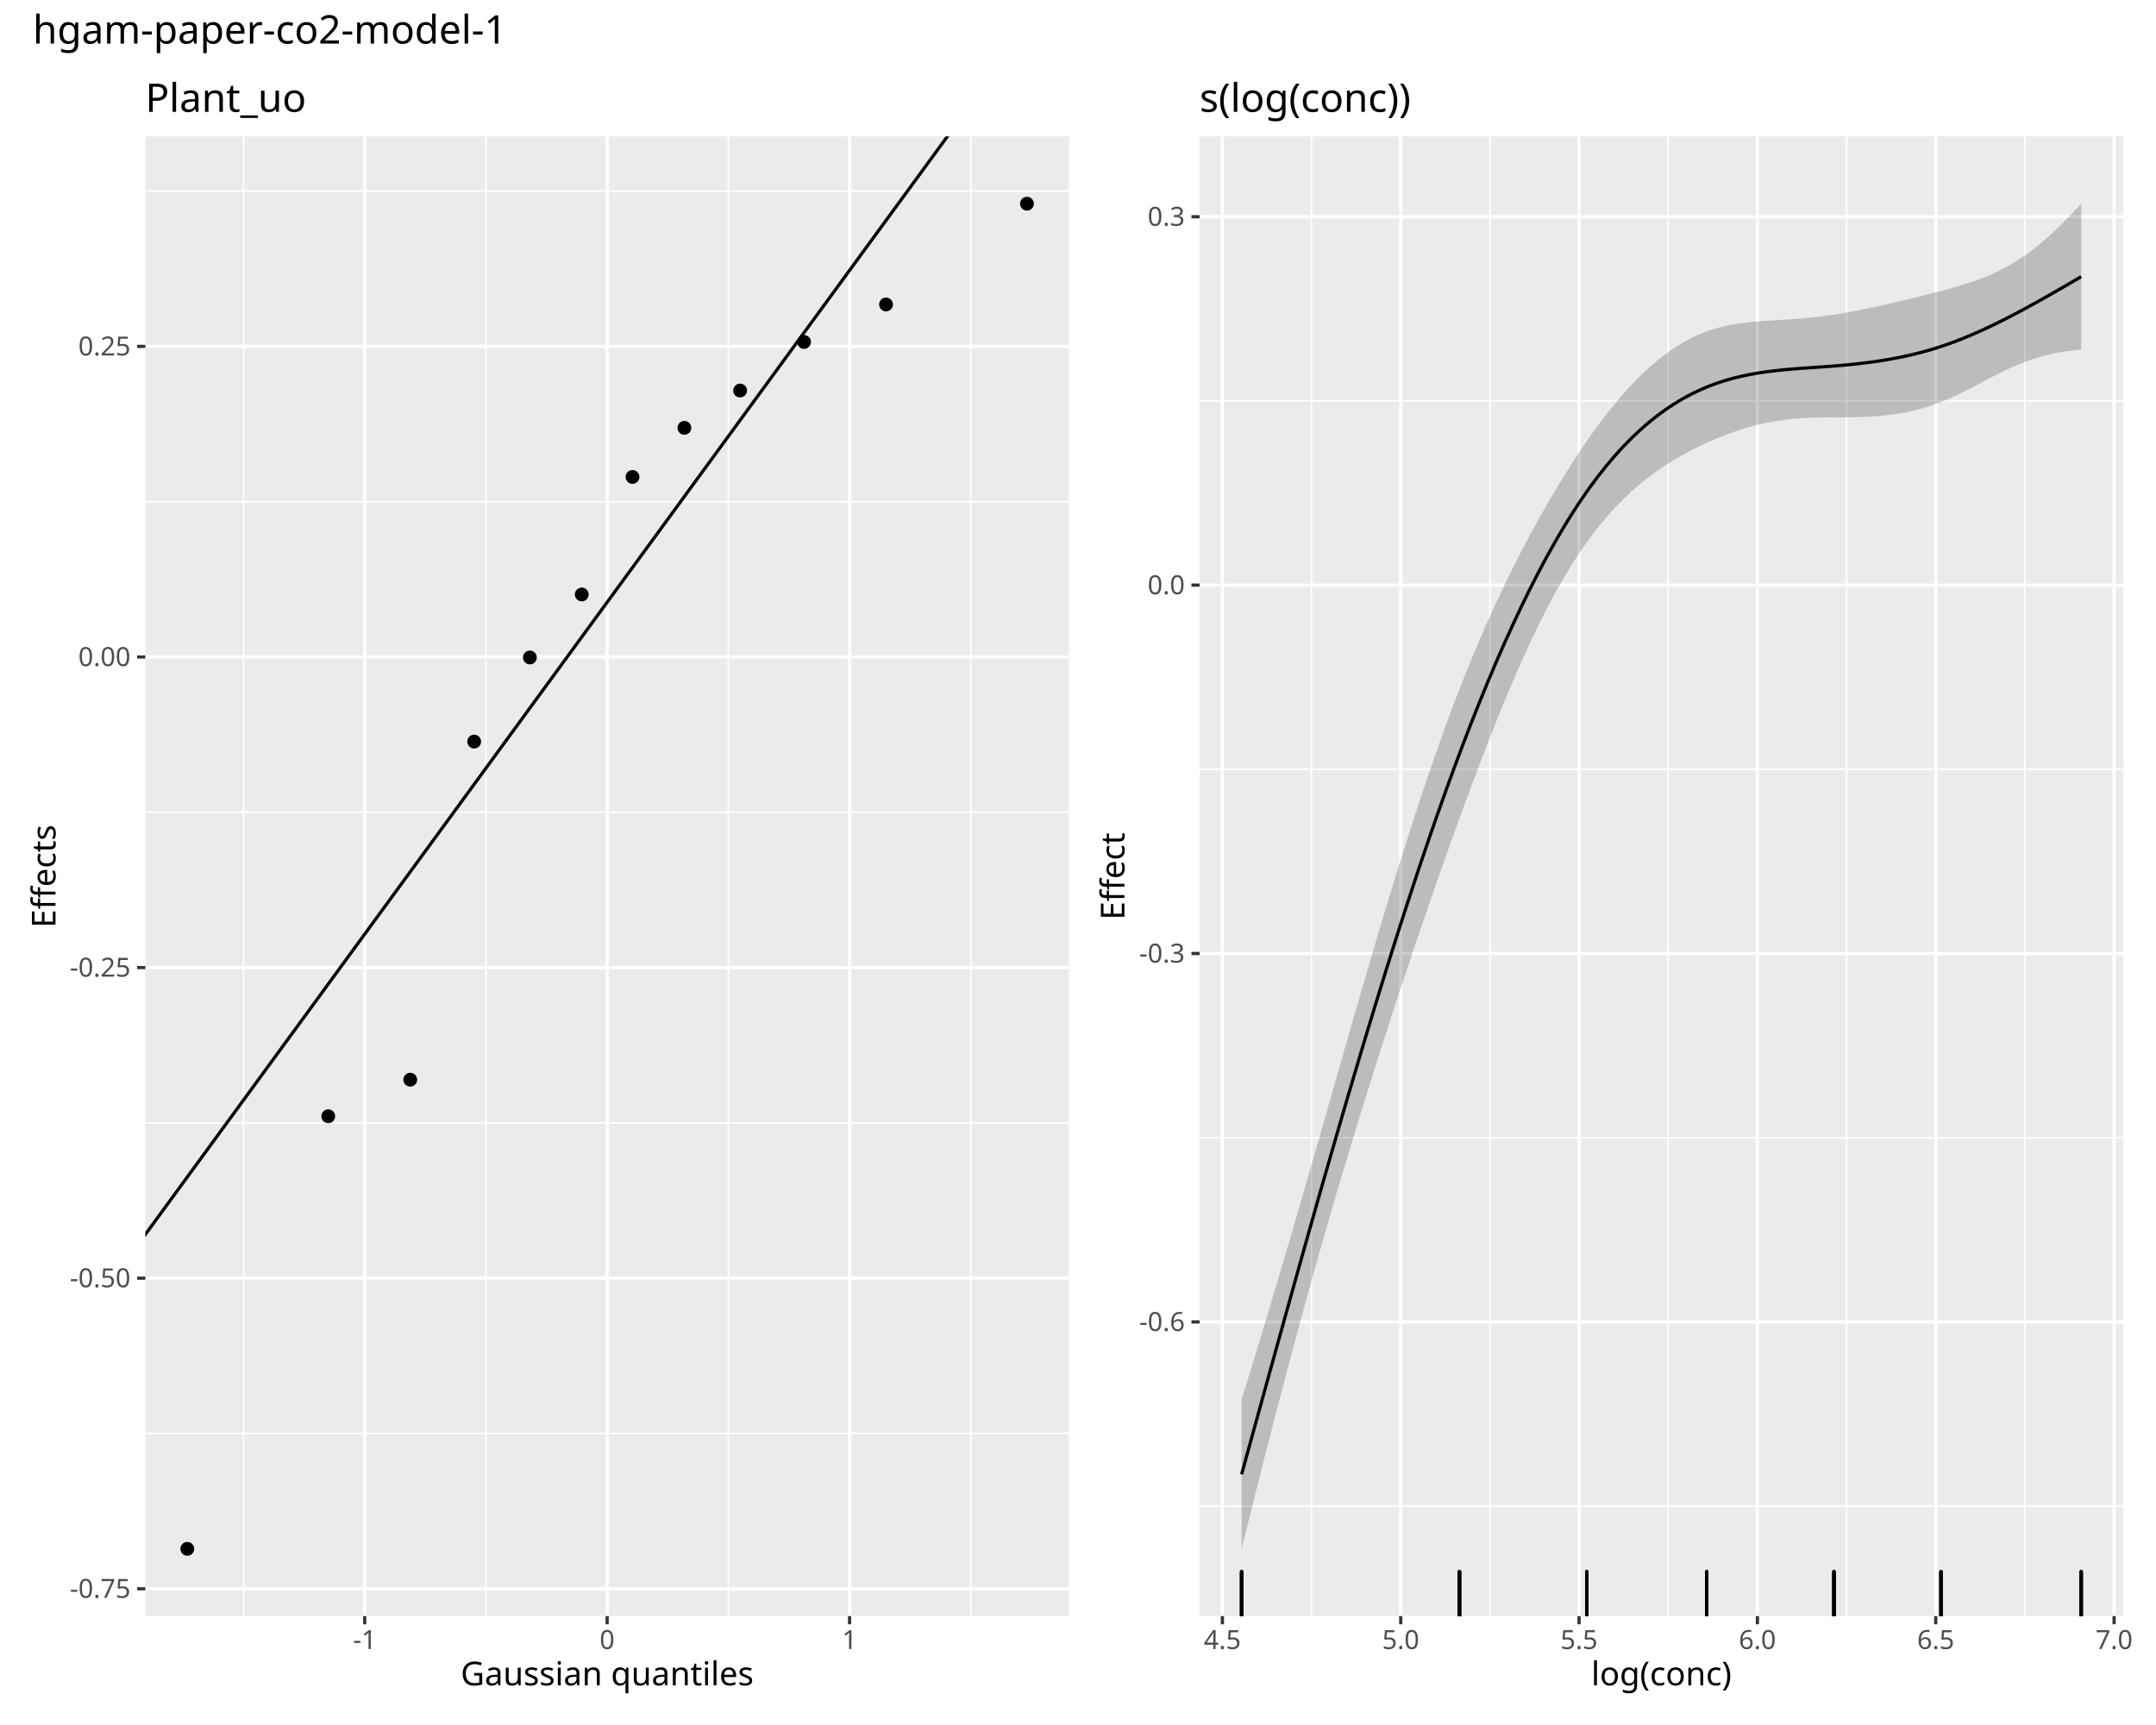
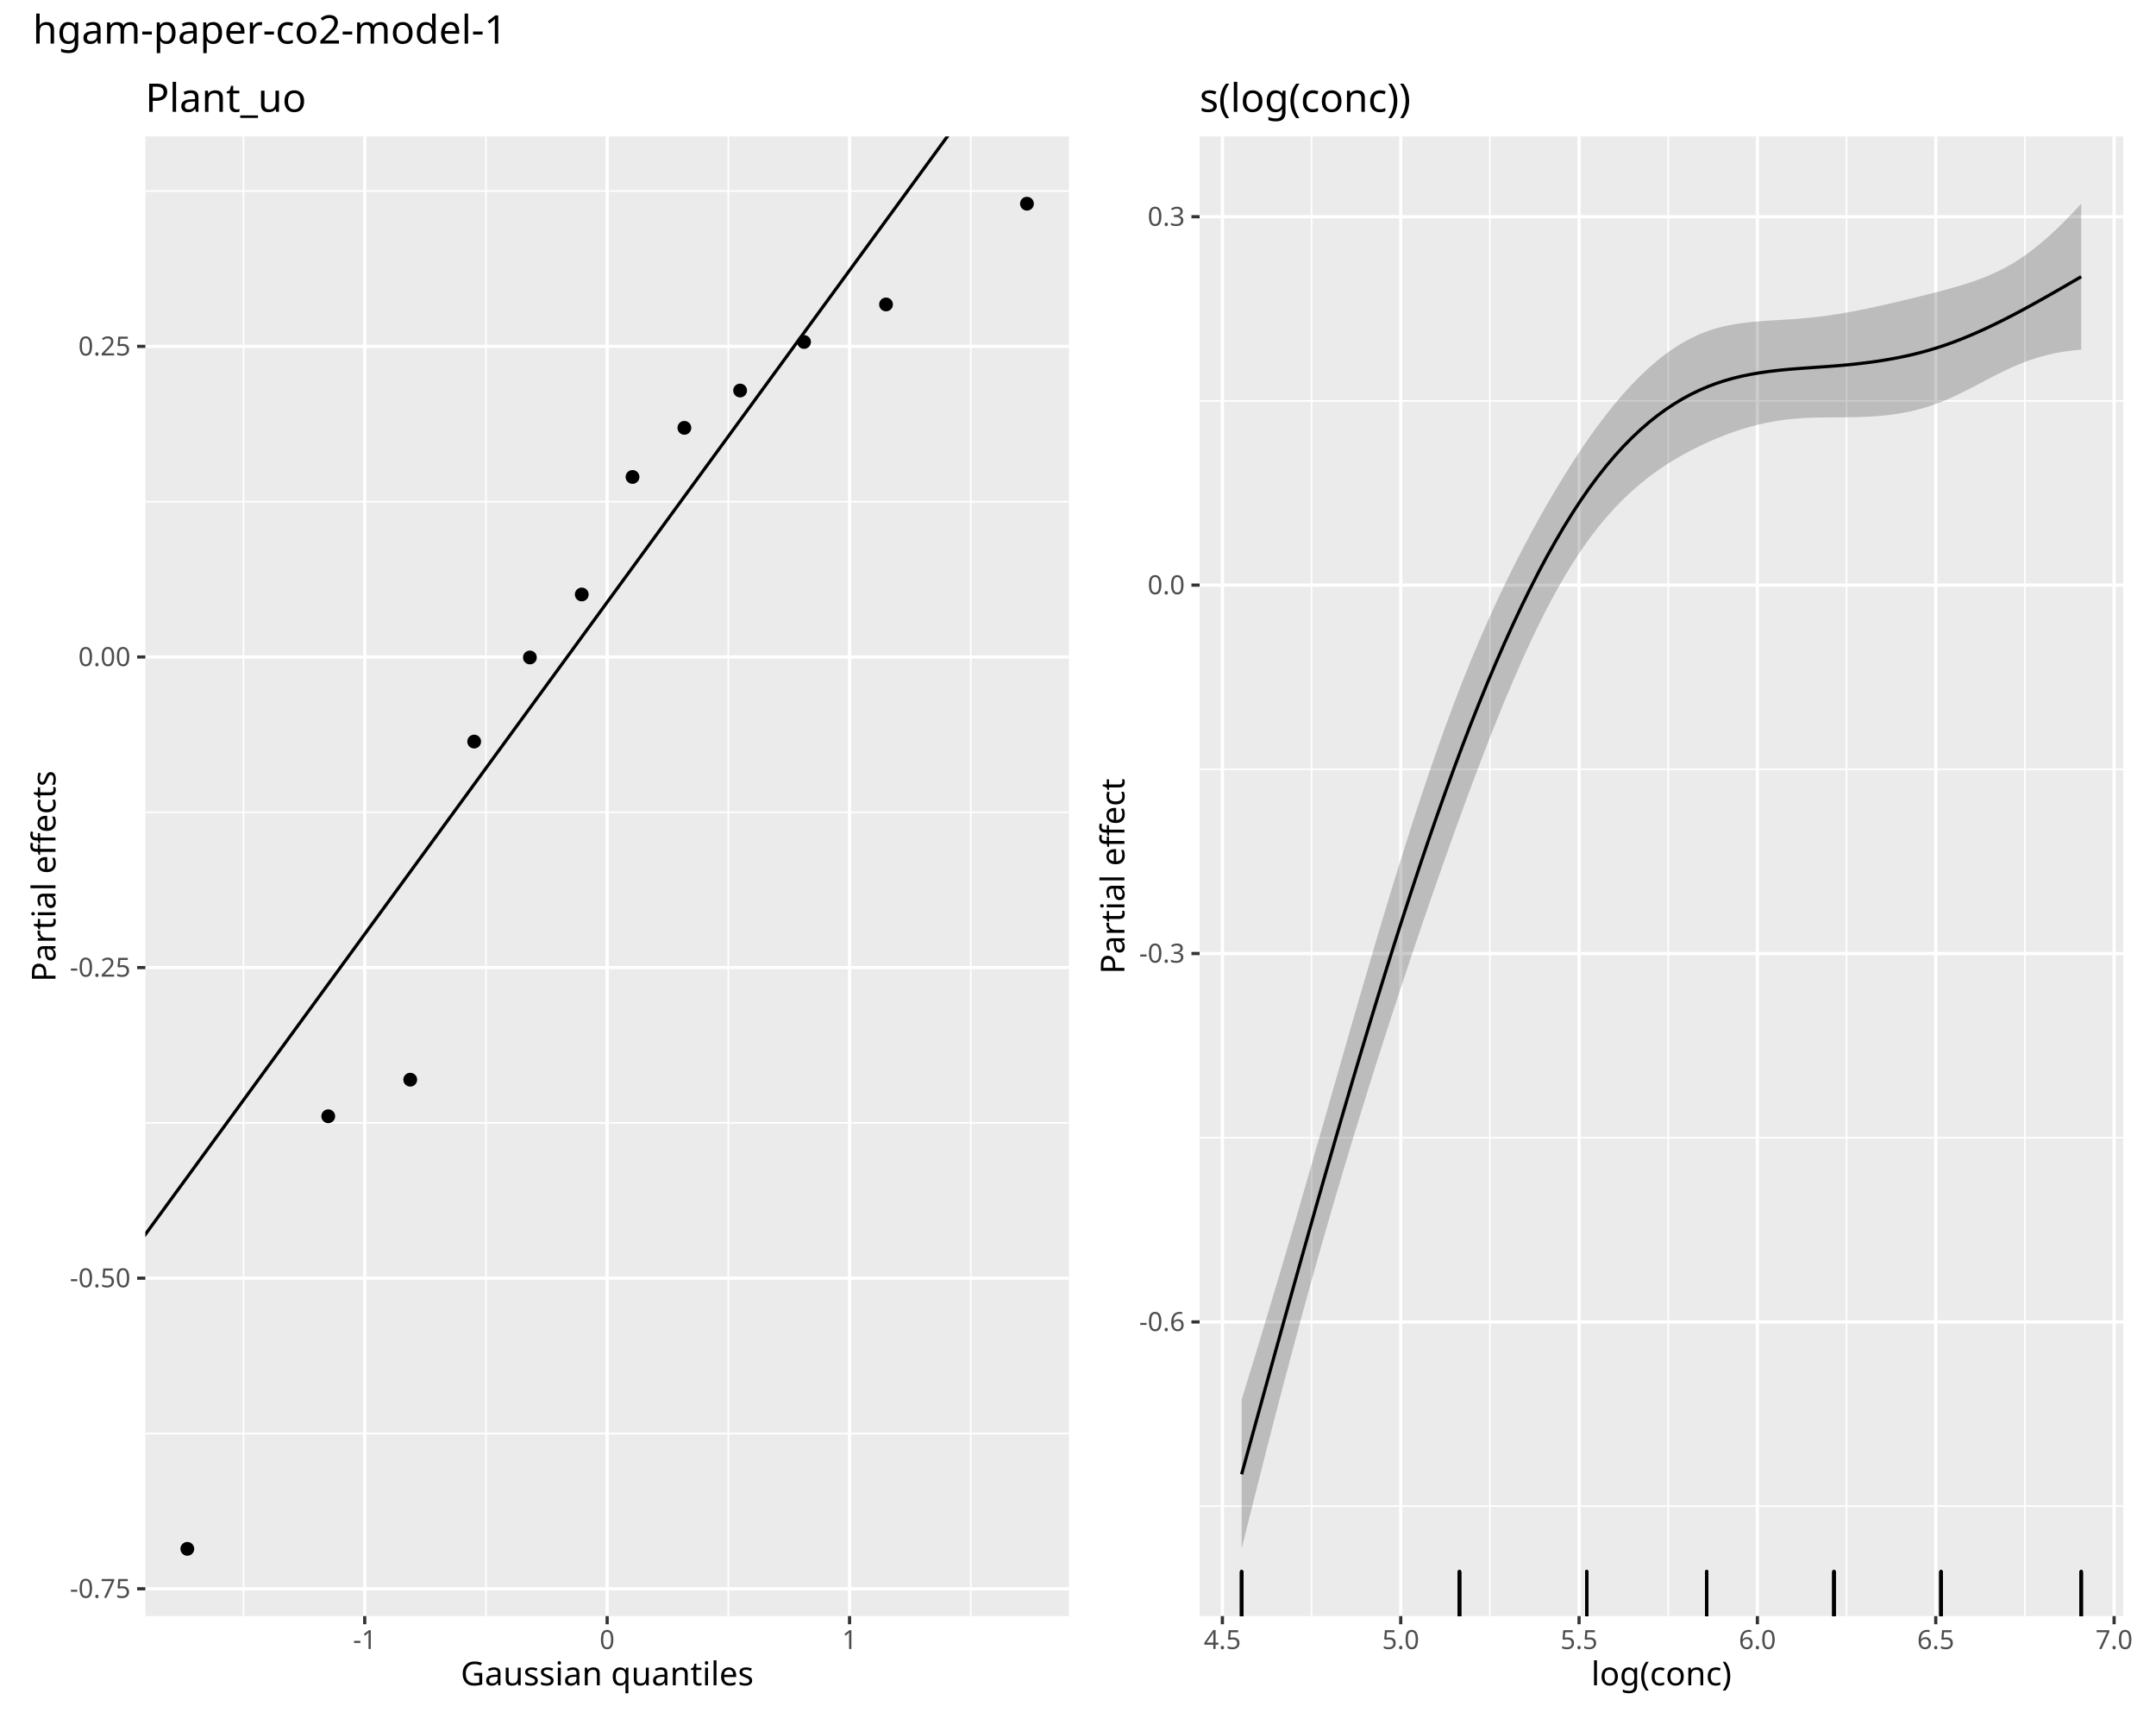
<svg xmlns="http://www.w3.org/2000/svg" class="svglite" data-engine-version="2.0" width="720.00pt" height="576.00pt" viewBox="0 0 720.00 576.00">
  <defs>
    <style type="text/css">
    .svglite line, .svglite polyline, .svglite polygon, .svglite path, .svglite rect, .svglite circle {
      fill: none;
      stroke: #000000;
      stroke-linecap: round;
      stroke-linejoin: round;
      stroke-miterlimit: 10.00;
    }
  </style>
  </defs>
  <rect width="100%" height="100%" style="stroke: none; fill: #FFFFFF;" />
  <defs>
    <clipPath id="cpMC4wMHw3MjAuMDB8MC4wMHw1NzYuMDA=">
      <rect x="0.00" y="0.00" width="720.00" height="576.00" />
    </clipPath>
  </defs>
  <g clip-path="url(#cpMC4wMHw3MjAuMDB8MC4wMHw1NzYuMDA=)">
    <rect x="-0" y="0.00" width="720.00" height="576.00" style="stroke-width: 1.07; stroke: #FFFFFF; fill: #FFFFFF;" />
  </g>
  <defs>
    <clipPath id="cpNS40OHwzNjIuNDV8MjIuNzh8NTcwLjUy">
      <rect x="5.48" y="22.78" width="356.97" height="547.74" />
    </clipPath>
  </defs>
  <g clip-path="url(#cpNS40OHwzNjIuNDV8MjIuNzh8NTcwLjUy)">
    <rect x="5.48" y="22.78" width="356.97" height="547.74" style="stroke-width: 1.07; stroke: #FFFFFF; fill: #FFFFFF;" />
  </g>
  <g clip-path="url(#cpMC4wMHw3MjAuMDB8MC4wMHw1NzYuMDA=)">
</g>
  <defs>
    <clipPath id="cpNDguNTR8MzU2Ljk3fDQ1LjU3fDUzOS42Mw==">
      <rect x="48.54" y="45.57" width="308.43" height="494.07" />
    </clipPath>
  </defs>
  <g clip-path="url(#cpNDguNTR8MzU2Ljk3fDQ1LjU3fDUzOS42Mw==)">
    <rect x="48.54" y="45.57" width="308.43" height="494.07" style="stroke-width: 1.07; stroke: none; fill: #EBEBEB;" />
    <polyline points="48.54,478.66 356.97,478.66 " style="stroke-width: 0.53; stroke: #FFFFFF; stroke-linecap: butt;" />
    <polyline points="48.54,374.94 356.97,374.94 " style="stroke-width: 0.53; stroke: #FFFFFF; stroke-linecap: butt;" />
    <polyline points="48.54,271.23 356.97,271.23 " style="stroke-width: 0.53; stroke: #FFFFFF; stroke-linecap: butt;" />
    <polyline points="48.54,167.52 356.97,167.52 " style="stroke-width: 0.53; stroke: #FFFFFF; stroke-linecap: butt;" />
    <polyline points="48.54,63.80 356.97,63.80 " style="stroke-width: 0.53; stroke: #FFFFFF; stroke-linecap: butt;" />
    <polyline points="81.32,539.63 81.32,45.57 " style="stroke-width: 0.53; stroke: #FFFFFF; stroke-linecap: butt;" />
    <polyline points="162.28,539.63 162.28,45.57 " style="stroke-width: 0.53; stroke: #FFFFFF; stroke-linecap: butt;" />
    <polyline points="243.23,539.63 243.23,45.57 " style="stroke-width: 0.53; stroke: #FFFFFF; stroke-linecap: butt;" />
    <polyline points="324.19,539.63 324.19,45.57 " style="stroke-width: 0.53; stroke: #FFFFFF; stroke-linecap: butt;" />
    <polyline points="48.54,530.51 356.97,530.51 " style="stroke-width: 1.07; stroke: #FFFFFF; stroke-linecap: butt;" />
    <polyline points="48.54,426.80 356.97,426.80 " style="stroke-width: 1.07; stroke: #FFFFFF; stroke-linecap: butt;" />
    <polyline points="48.54,323.09 356.97,323.09 " style="stroke-width: 1.07; stroke: #FFFFFF; stroke-linecap: butt;" />
    <polyline points="48.54,219.37 356.97,219.37 " style="stroke-width: 1.07; stroke: #FFFFFF; stroke-linecap: butt;" />
    <polyline points="48.54,115.66 356.97,115.66 " style="stroke-width: 1.07; stroke: #FFFFFF; stroke-linecap: butt;" />
    <polyline points="121.80,539.63 121.80,45.57 " style="stroke-width: 1.07; stroke: #FFFFFF; stroke-linecap: butt;" />
    <polyline points="202.76,539.63 202.76,45.57 " style="stroke-width: 1.07; stroke: #FFFFFF; stroke-linecap: butt;" />
    <polyline points="283.71,539.63 283.71,45.57 " style="stroke-width: 1.07; stroke: #FFFFFF; stroke-linecap: butt;" />
    <circle cx="62.56" cy="517.18" r="1.95" style="stroke-width: 0.71; fill: #000000;" />
    <circle cx="109.62" cy="372.73" r="1.95" style="stroke-width: 0.71; fill: #000000;" />
    <circle cx="137.00" cy="360.52" r="1.95" style="stroke-width: 0.71; fill: #000000;" />
    <circle cx="158.35" cy="247.62" r="1.95" style="stroke-width: 0.71; fill: #000000;" />
    <circle cx="176.96" cy="219.54" r="1.95" style="stroke-width: 0.71; fill: #000000;" />
    <circle cx="194.28" cy="198.50" r="1.95" style="stroke-width: 0.71; fill: #000000;" />
    <circle cx="211.23" cy="159.26" r="1.95" style="stroke-width: 0.71; fill: #000000;" />
    <circle cx="228.55" cy="142.86" r="1.95" style="stroke-width: 0.71; fill: #000000;" />
    <circle cx="247.16" cy="130.40" r="1.95" style="stroke-width: 0.71; fill: #000000;" />
    <circle cx="268.51" cy="114.19" r="1.95" style="stroke-width: 0.71; fill: #000000;" />
    <circle cx="295.89" cy="101.66" r="1.95" style="stroke-width: 0.71; fill: #000000;" />
    <circle cx="342.95" cy="68.02" r="1.95" style="stroke-width: 0.71; fill: #000000;" />
    <line x1="-259.88" y1="834.39" x2="665.39" y2="-432.20" style="stroke-width: 1.07; stroke-linecap: butt;" />
  </g>
  <g clip-path="url(#cpMC4wMHw3MjAuMDB8MC4wMHw1NzYuMDA=)">
    <text x="43.61" y="533.54" text-anchor="end" style="font-size: 8.80px; fill: #4D4D4D; font-family: sans;" textLength="20.06px" lengthAdjust="spacingAndGlyphs">-0.75</text>
    <text x="43.61" y="429.83" text-anchor="end" style="font-size: 8.80px; fill: #4D4D4D; font-family: sans;" textLength="20.06px" lengthAdjust="spacingAndGlyphs">-0.50</text>
    <text x="43.61" y="326.12" text-anchor="end" style="font-size: 8.80px; fill: #4D4D4D; font-family: sans;" textLength="20.06px" lengthAdjust="spacingAndGlyphs">-0.25</text>
    <text x="43.61" y="222.40" text-anchor="end" style="font-size: 8.80px; fill: #4D4D4D; font-family: sans;" textLength="17.13px" lengthAdjust="spacingAndGlyphs">0.00</text>
    <text x="43.61" y="118.69" text-anchor="end" style="font-size: 8.80px; fill: #4D4D4D; font-family: sans;" textLength="17.13px" lengthAdjust="spacingAndGlyphs">0.25</text>
    <polyline points="45.80,530.51 48.54,530.51 " style="stroke-width: 1.07; stroke: #333333; stroke-linecap: butt;" />
    <polyline points="45.80,426.80 48.54,426.80 " style="stroke-width: 1.07; stroke: #333333; stroke-linecap: butt;" />
    <polyline points="45.80,323.09 48.54,323.09 " style="stroke-width: 1.07; stroke: #333333; stroke-linecap: butt;" />
    <polyline points="45.80,219.37 48.54,219.37 " style="stroke-width: 1.07; stroke: #333333; stroke-linecap: butt;" />
    <polyline points="45.80,115.66 48.54,115.66 " style="stroke-width: 1.07; stroke: #333333; stroke-linecap: butt;" />
    <polyline points="121.80,542.37 121.80,539.63 " style="stroke-width: 1.07; stroke: #333333; stroke-linecap: butt;" />
    <polyline points="202.76,542.37 202.76,539.63 " style="stroke-width: 1.07; stroke: #333333; stroke-linecap: butt;" />
    <polyline points="283.71,542.37 283.71,539.63 " style="stroke-width: 1.07; stroke: #333333; stroke-linecap: butt;" />
    <text x="121.80" y="550.62" text-anchor="middle" style="font-size: 8.80px; fill: #4D4D4D; font-family: sans;" textLength="7.82px" lengthAdjust="spacingAndGlyphs">-1</text>
    <text x="202.76" y="550.62" text-anchor="middle" style="font-size: 8.80px; fill: #4D4D4D; font-family: sans;" textLength="4.89px" lengthAdjust="spacingAndGlyphs">0</text>
    <text x="283.71" y="550.62" text-anchor="middle" style="font-size: 8.80px; fill: #4D4D4D; font-family: sans;" textLength="4.89px" lengthAdjust="spacingAndGlyphs">1</text>
    <text x="202.76" y="562.76" text-anchor="middle" style="font-size: 11.00px; font-family: sans;" textLength="93.57px" lengthAdjust="spacingAndGlyphs">Gaussian quantiles</text>
-     <text transform="translate(18.53,292.60) rotate(-90)" text-anchor="middle" style="font-size: 11.00px; font-family: sans;" textLength="33.63px" lengthAdjust="spacingAndGlyphs">Effects</text>
+     <text transform="translate(18.53,292.60) rotate(-90)" text-anchor="middle" style="font-size: 11.00px; font-family: sans;" textLength="66.65px" lengthAdjust="spacingAndGlyphs">Partial effects</text>
    <text x="48.54" y="37.35" style="font-size: 13.20px; font-family: sans;" textLength="52.11px" lengthAdjust="spacingAndGlyphs">Plant_uo</text>
  </g>
  <defs>
    <clipPath id="cpMzYyLjQ1fDcxNC41MnwyMi43OHw1NzAuNTI=">
      <rect x="362.45" y="22.78" width="352.07" height="547.74" />
    </clipPath>
  </defs>
  <g clip-path="url(#cpMzYyLjQ1fDcxNC41MnwyMi43OHw1NzAuNTI=)">
    <rect x="362.45" y="22.78" width="352.07" height="547.74" style="stroke-width: 1.07; stroke: #FFFFFF; fill: #FFFFFF;" />
  </g>
  <g clip-path="url(#cpMC4wMHw3MjAuMDB8MC4wMHw1NzYuMDA=)">
</g>
  <defs>
    <clipPath id="cpNDAwLjYyfDcwOS4wNHw0NS41N3w1MzkuNjM=">
      <rect x="400.62" y="45.57" width="308.43" height="494.07" />
    </clipPath>
  </defs>
  <g clip-path="url(#cpNDAwLjYyfDcwOS4wNHw0NS41N3w1MzkuNjM=)">
    <rect x="400.62" y="45.57" width="308.43" height="494.07" style="stroke-width: 1.07; stroke: none; fill: #EBEBEB;" />
    <polyline points="400.62,502.91 709.04,502.91 " style="stroke-width: 0.53; stroke: #FFFFFF; stroke-linecap: butt;" />
    <polyline points="400.62,379.90 709.04,379.90 " style="stroke-width: 0.53; stroke: #FFFFFF; stroke-linecap: butt;" />
    <polyline points="400.62,256.88 709.04,256.88 " style="stroke-width: 0.53; stroke: #FFFFFF; stroke-linecap: butt;" />
    <polyline points="400.62,133.87 709.04,133.87 " style="stroke-width: 0.53; stroke: #FFFFFF; stroke-linecap: butt;" />
    <polyline points="438.00,539.63 438.00,45.57 " style="stroke-width: 0.53; stroke: #FFFFFF; stroke-linecap: butt;" />
    <polyline points="497.56,539.63 497.56,45.57 " style="stroke-width: 0.53; stroke: #FFFFFF; stroke-linecap: butt;" />
    <polyline points="557.11,539.63 557.11,45.57 " style="stroke-width: 0.53; stroke: #FFFFFF; stroke-linecap: butt;" />
    <polyline points="616.67,539.63 616.67,45.57 " style="stroke-width: 0.53; stroke: #FFFFFF; stroke-linecap: butt;" />
    <polyline points="676.23,539.63 676.23,45.57 " style="stroke-width: 0.53; stroke: #FFFFFF; stroke-linecap: butt;" />
    <polyline points="400.62,441.40 709.04,441.40 " style="stroke-width: 1.07; stroke: #FFFFFF; stroke-linecap: butt;" />
    <polyline points="400.62,318.39 709.04,318.39 " style="stroke-width: 1.07; stroke: #FFFFFF; stroke-linecap: butt;" />
    <polyline points="400.62,195.38 709.04,195.38 " style="stroke-width: 1.07; stroke: #FFFFFF; stroke-linecap: butt;" />
    <polyline points="400.62,72.37 709.04,72.37 " style="stroke-width: 1.07; stroke: #FFFFFF; stroke-linecap: butt;" />
    <polyline points="408.22,539.63 408.22,45.57 " style="stroke-width: 1.07; stroke: #FFFFFF; stroke-linecap: butt;" />
    <polyline points="467.78,539.63 467.78,45.57 " style="stroke-width: 1.07; stroke: #FFFFFF; stroke-linecap: butt;" />
    <polyline points="527.33,539.63 527.33,45.57 " style="stroke-width: 1.07; stroke: #FFFFFF; stroke-linecap: butt;" />
    <polyline points="586.89,539.63 586.89,45.57 " style="stroke-width: 1.07; stroke: #FFFFFF; stroke-linecap: butt;" />
    <polyline points="646.45,539.63 646.45,45.57 " style="stroke-width: 1.07; stroke: #FFFFFF; stroke-linecap: butt;" />
    <polyline points="706.01,539.63 706.01,45.57 " style="stroke-width: 1.07; stroke: #FFFFFF; stroke-linecap: butt;" />
    <polygon points="414.64,467.37 417.47,458.17 420.30,448.89 423.13,439.52 425.96,430.05 428.80,420.50 431.63,410.86 434.46,401.13 437.29,391.34 440.12,381.49 442.96,371.60 445.79,361.69 448.62,351.80 451.45,341.93 454.29,332.13 457.12,322.42 459.95,312.82 462.78,303.37 465.61,294.07 468.45,284.96 471.28,276.05 474.11,267.36 476.94,258.92 479.78,250.73 482.61,242.81 485.44,235.18 488.27,227.84 491.10,220.80 493.94,214.04 496.77,207.55 499.60,201.32 502.43,195.33 505.27,189.57 508.10,184.02 510.93,178.66 513.76,173.49 516.59,168.49 519.43,163.66 522.26,159.00 525.09,154.51 527.92,150.19 530.75,146.05 533.59,142.12 536.42,138.39 539.25,134.86 542.08,131.54 544.92,128.43 547.75,125.54 550.58,122.87 553.41,120.43 556.24,118.21 559.08,116.22 561.91,114.45 564.74,112.91 567.57,111.59 570.41,110.49 573.24,109.59 576.07,108.87 578.90,108.32 581.73,107.89 584.57,107.56 587.40,107.31 590.23,107.10 593.06,106.92 595.90,106.75 598.73,106.56 601.56,106.34 604.39,106.08 607.22,105.77 610.06,105.41 612.89,105.00 615.72,104.53 618.55,104.02 621.38,103.47 624.22,102.89 627.05,102.28 629.88,101.64 632.71,100.99 635.55,100.32 638.38,99.64 641.21,98.94 644.04,98.24 646.87,97.51 649.71,96.76 652.54,95.97 655.37,95.13 658.20,94.23 661.04,93.23 663.87,92.11 666.70,90.85 669.53,89.43 672.36,87.83 675.20,86.02 678.03,84.00 680.86,81.77 683.69,79.35 686.53,76.74 689.36,73.96 692.19,71.05 695.02,68.02 695.02,116.76 692.19,117.02 689.36,117.39 686.53,117.88 683.69,118.51 680.86,119.27 678.03,120.18 675.20,121.24 672.36,122.43 669.53,123.74 666.70,125.14 663.87,126.61 661.04,128.10 658.20,129.58 655.37,131.01 652.54,132.37 649.71,133.63 646.87,134.75 644.04,135.73 641.21,136.57 638.38,137.28 635.55,137.85 632.71,138.31 629.88,138.67 627.05,138.93 624.22,139.12 621.38,139.24 618.55,139.31 615.72,139.34 612.89,139.36 610.06,139.38 607.22,139.42 604.39,139.50 601.56,139.64 598.73,139.86 595.90,140.17 593.06,140.59 590.23,141.11 587.40,141.73 584.57,142.47 581.73,143.30 578.90,144.24 576.07,145.28 573.24,146.42 570.41,147.64 567.57,148.96 564.74,150.37 561.91,151.90 559.08,153.54 556.24,155.31 553.41,157.23 550.58,159.31 547.75,161.57 544.92,164.03 542.08,166.70 539.25,169.60 536.42,172.75 533.59,176.17 530.75,179.88 527.92,183.90 525.09,188.23 522.26,192.89 519.43,197.87 516.59,203.17 513.76,208.79 510.93,214.72 508.10,220.93 505.27,227.41 502.43,234.14 499.60,241.10 496.77,248.27 493.94,255.63 491.10,263.16 488.27,270.84 485.44,278.65 482.61,286.58 479.78,294.63 476.94,302.79 474.11,311.06 471.28,319.44 468.45,327.93 465.61,336.53 462.78,345.25 459.95,354.09 457.12,363.05 454.29,372.15 451.45,381.40 448.62,390.80 445.79,400.36 442.96,410.10 440.12,420.02 437.29,430.13 434.46,440.43 431.63,450.92 428.80,461.58 425.96,472.42 423.13,483.42 420.30,494.56 417.47,505.82 414.64,517.18 " style="stroke-width: 0.00; stroke: none; fill: #000000; fill-opacity: 0.20;" />
    <polyline points="414.64,467.37 417.47,458.17 420.30,448.89 423.13,439.52 425.96,430.05 428.80,420.50 431.63,410.86 434.46,401.13 437.29,391.34 440.12,381.49 442.96,371.60 445.79,361.69 448.62,351.80 451.45,341.93 454.29,332.13 457.12,322.42 459.95,312.82 462.78,303.37 465.61,294.07 468.45,284.96 471.28,276.05 474.11,267.36 476.94,258.92 479.78,250.73 482.61,242.81 485.44,235.18 488.27,227.84 491.10,220.80 493.94,214.04 496.77,207.55 499.60,201.32 502.43,195.33 505.27,189.57 508.10,184.02 510.93,178.66 513.76,173.49 516.59,168.49 519.43,163.66 522.26,159.00 525.09,154.51 527.92,150.19 530.75,146.05 533.59,142.12 536.42,138.39 539.25,134.86 542.08,131.54 544.92,128.43 547.75,125.54 550.58,122.87 553.41,120.43 556.24,118.21 559.08,116.22 561.91,114.45 564.74,112.91 567.57,111.59 570.41,110.49 573.24,109.59 576.07,108.87 578.90,108.32 581.73,107.89 584.57,107.56 587.40,107.31 590.23,107.10 593.06,106.92 595.90,106.75 598.73,106.56 601.56,106.34 604.39,106.08 607.22,105.77 610.06,105.41 612.89,105.00 615.72,104.53 618.55,104.02 621.38,103.47 624.22,102.89 627.05,102.28 629.88,101.64 632.71,100.99 635.55,100.32 638.38,99.64 641.21,98.94 644.04,98.24 646.87,97.51 649.71,96.76 652.54,95.97 655.37,95.13 658.20,94.23 661.04,93.23 663.87,92.11 666.70,90.85 669.53,89.43 672.36,87.83 675.20,86.02 678.03,84.00 680.86,81.77 683.69,79.35 686.53,76.74 689.36,73.96 692.19,71.05 695.02,68.02 " style="stroke-width: 1.07; stroke: none;" />
    <polyline points="695.02,116.76 692.19,117.02 689.36,117.39 686.53,117.88 683.69,118.51 680.86,119.27 678.03,120.18 675.20,121.24 672.36,122.43 669.53,123.74 666.70,125.14 663.87,126.61 661.04,128.10 658.20,129.58 655.37,131.01 652.54,132.37 649.71,133.63 646.87,134.75 644.04,135.73 641.21,136.57 638.38,137.28 635.55,137.85 632.71,138.31 629.88,138.67 627.05,138.93 624.22,139.12 621.38,139.24 618.55,139.31 615.72,139.34 612.89,139.36 610.06,139.38 607.22,139.42 604.39,139.50 601.56,139.64 598.73,139.86 595.90,140.17 593.06,140.59 590.23,141.11 587.40,141.73 584.57,142.47 581.73,143.30 578.90,144.24 576.07,145.28 573.24,146.42 570.41,147.64 567.57,148.96 564.74,150.37 561.91,151.90 559.08,153.54 556.24,155.31 553.41,157.23 550.58,159.31 547.75,161.57 544.92,164.03 542.08,166.70 539.25,169.60 536.42,172.75 533.59,176.17 530.75,179.88 527.92,183.90 525.09,188.23 522.26,192.89 519.43,197.87 516.59,203.17 513.76,208.79 510.93,214.72 508.10,220.93 505.27,227.41 502.43,234.14 499.60,241.10 496.77,248.27 493.94,255.63 491.10,263.16 488.27,270.84 485.44,278.65 482.61,286.58 479.78,294.63 476.94,302.79 474.11,311.06 471.28,319.44 468.45,327.93 465.61,336.53 462.78,345.25 459.95,354.09 457.12,363.05 454.29,372.15 451.45,381.40 448.62,390.80 445.79,400.36 442.96,410.10 440.12,420.02 437.29,430.13 434.46,440.43 431.63,450.92 428.80,461.58 425.96,472.42 423.13,483.42 420.30,494.56 417.47,505.82 414.64,517.18 " style="stroke-width: 1.07; stroke: none;" />
    <polyline points="414.64,492.28 417.47,482.00 420.30,471.72 423.13,461.47 425.96,451.24 428.80,441.04 431.63,430.89 434.46,420.78 437.29,410.74 440.12,400.75 442.96,390.85 445.79,381.03 448.62,371.30 451.45,361.67 454.29,352.14 457.12,342.74 459.95,333.46 462.78,324.31 465.61,315.30 468.45,306.44 471.28,297.75 474.11,289.21 476.94,280.86 479.78,272.68 482.61,264.70 485.44,256.92 488.27,249.34 491.10,241.98 493.94,234.84 496.77,227.91 499.60,221.21 502.43,214.74 505.27,208.49 508.10,202.47 510.93,196.69 513.76,191.14 516.59,185.83 519.43,180.77 522.26,175.94 525.09,171.37 527.92,167.04 530.75,162.97 533.59,159.15 536.42,155.57 539.25,152.23 542.08,149.12 544.92,146.23 547.75,143.56 550.58,141.09 553.41,138.83 556.24,136.76 559.08,134.88 561.91,133.17 564.74,131.64 567.57,130.28 570.41,129.06 573.24,128.00 576.07,127.08 578.90,126.28 581.73,125.59 584.57,125.01 587.40,124.52 590.23,124.10 593.06,123.76 595.90,123.46 598.73,123.21 601.56,122.99 604.39,122.79 607.22,122.59 610.06,122.40 612.89,122.18 615.72,121.94 618.55,121.67 621.38,121.35 624.22,121.00 627.05,120.61 629.88,120.16 632.71,119.65 635.55,119.09 638.38,118.46 641.21,117.76 644.04,116.98 646.87,116.13 649.71,115.19 652.54,114.17 655.37,113.07 658.20,111.90 661.04,110.66 663.87,109.36 666.70,108.00 669.53,106.59 672.36,105.13 675.20,103.63 678.03,102.09 680.86,100.52 683.69,98.93 686.53,97.31 689.36,95.68 692.19,94.04 695.02,92.39 " style="stroke-width: 1.07; stroke-linecap: butt;" />
    <line x1="414.64" y1="539.63" x2="414.64" y2="524.81" style="stroke-width: 1.07; stroke: #000000; stroke-opacity: 0.50;" />
    <line x1="487.40" y1="539.63" x2="487.40" y2="524.81" style="stroke-width: 1.07; stroke: #000000; stroke-opacity: 0.50;" />
    <line x1="529.89" y1="539.63" x2="529.89" y2="524.81" style="stroke-width: 1.07; stroke: #000000; stroke-opacity: 0.50;" />
    <line x1="569.97" y1="539.63" x2="569.97" y2="524.81" style="stroke-width: 1.07; stroke: #000000; stroke-opacity: 0.50;" />
    <line x1="612.46" y1="539.63" x2="612.46" y2="524.81" style="stroke-width: 1.07; stroke: #000000; stroke-opacity: 0.50;" />
    <line x1="648.20" y1="539.63" x2="648.20" y2="524.81" style="stroke-width: 1.07; stroke: #000000; stroke-opacity: 0.50;" />
    <line x1="695.02" y1="539.63" x2="695.02" y2="524.81" style="stroke-width: 1.07; stroke: #000000; stroke-opacity: 0.50;" />
    <line x1="414.64" y1="539.63" x2="414.64" y2="524.81" style="stroke-width: 1.07; stroke: #000000; stroke-opacity: 0.50;" />
    <line x1="487.40" y1="539.63" x2="487.40" y2="524.81" style="stroke-width: 1.07; stroke: #000000; stroke-opacity: 0.50;" />
    <line x1="529.89" y1="539.63" x2="529.89" y2="524.81" style="stroke-width: 1.07; stroke: #000000; stroke-opacity: 0.50;" />
    <line x1="569.97" y1="539.63" x2="569.97" y2="524.81" style="stroke-width: 1.07; stroke: #000000; stroke-opacity: 0.50;" />
    <line x1="612.46" y1="539.63" x2="612.46" y2="524.81" style="stroke-width: 1.07; stroke: #000000; stroke-opacity: 0.50;" />
    <line x1="648.20" y1="539.63" x2="648.20" y2="524.81" style="stroke-width: 1.07; stroke: #000000; stroke-opacity: 0.50;" />
    <line x1="695.02" y1="539.63" x2="695.02" y2="524.81" style="stroke-width: 1.07; stroke: #000000; stroke-opacity: 0.50;" />
    <line x1="414.64" y1="539.63" x2="414.64" y2="524.81" style="stroke-width: 1.07; stroke: #000000; stroke-opacity: 0.50;" />
    <line x1="487.40" y1="539.63" x2="487.40" y2="524.81" style="stroke-width: 1.07; stroke: #000000; stroke-opacity: 0.50;" />
    <line x1="529.89" y1="539.63" x2="529.89" y2="524.81" style="stroke-width: 1.07; stroke: #000000; stroke-opacity: 0.50;" />
    <line x1="569.97" y1="539.63" x2="569.97" y2="524.81" style="stroke-width: 1.07; stroke: #000000; stroke-opacity: 0.50;" />
    <line x1="612.46" y1="539.63" x2="612.46" y2="524.81" style="stroke-width: 1.07; stroke: #000000; stroke-opacity: 0.50;" />
    <line x1="648.20" y1="539.63" x2="648.20" y2="524.81" style="stroke-width: 1.07; stroke: #000000; stroke-opacity: 0.50;" />
    <line x1="695.02" y1="539.63" x2="695.02" y2="524.81" style="stroke-width: 1.07; stroke: #000000; stroke-opacity: 0.50;" />
    <line x1="414.64" y1="539.63" x2="414.64" y2="524.81" style="stroke-width: 1.07; stroke: #000000; stroke-opacity: 0.50;" />
    <line x1="487.40" y1="539.63" x2="487.40" y2="524.81" style="stroke-width: 1.07; stroke: #000000; stroke-opacity: 0.50;" />
    <line x1="529.89" y1="539.63" x2="529.89" y2="524.81" style="stroke-width: 1.07; stroke: #000000; stroke-opacity: 0.50;" />
    <line x1="569.97" y1="539.63" x2="569.97" y2="524.81" style="stroke-width: 1.07; stroke: #000000; stroke-opacity: 0.50;" />
    <line x1="612.46" y1="539.63" x2="612.46" y2="524.81" style="stroke-width: 1.07; stroke: #000000; stroke-opacity: 0.50;" />
    <line x1="648.20" y1="539.63" x2="648.20" y2="524.81" style="stroke-width: 1.07; stroke: #000000; stroke-opacity: 0.50;" />
    <line x1="695.02" y1="539.63" x2="695.02" y2="524.81" style="stroke-width: 1.07; stroke: #000000; stroke-opacity: 0.50;" />
    <line x1="414.64" y1="539.63" x2="414.64" y2="524.81" style="stroke-width: 1.07; stroke: #000000; stroke-opacity: 0.50;" />
    <line x1="487.40" y1="539.63" x2="487.40" y2="524.81" style="stroke-width: 1.07; stroke: #000000; stroke-opacity: 0.50;" />
    <line x1="529.89" y1="539.63" x2="529.89" y2="524.81" style="stroke-width: 1.07; stroke: #000000; stroke-opacity: 0.50;" />
    <line x1="569.97" y1="539.63" x2="569.97" y2="524.81" style="stroke-width: 1.07; stroke: #000000; stroke-opacity: 0.50;" />
    <line x1="612.46" y1="539.63" x2="612.46" y2="524.81" style="stroke-width: 1.07; stroke: #000000; stroke-opacity: 0.50;" />
    <line x1="648.20" y1="539.63" x2="648.20" y2="524.81" style="stroke-width: 1.07; stroke: #000000; stroke-opacity: 0.50;" />
    <line x1="695.02" y1="539.63" x2="695.02" y2="524.81" style="stroke-width: 1.07; stroke: #000000; stroke-opacity: 0.50;" />
    <line x1="414.64" y1="539.63" x2="414.64" y2="524.81" style="stroke-width: 1.07; stroke: #000000; stroke-opacity: 0.50;" />
    <line x1="487.40" y1="539.63" x2="487.40" y2="524.81" style="stroke-width: 1.07; stroke: #000000; stroke-opacity: 0.50;" />
    <line x1="529.89" y1="539.63" x2="529.89" y2="524.81" style="stroke-width: 1.07; stroke: #000000; stroke-opacity: 0.50;" />
    <line x1="569.97" y1="539.63" x2="569.97" y2="524.81" style="stroke-width: 1.07; stroke: #000000; stroke-opacity: 0.50;" />
    <line x1="612.46" y1="539.63" x2="612.46" y2="524.81" style="stroke-width: 1.07; stroke: #000000; stroke-opacity: 0.50;" />
    <line x1="648.20" y1="539.63" x2="648.20" y2="524.81" style="stroke-width: 1.07; stroke: #000000; stroke-opacity: 0.50;" />
    <line x1="695.02" y1="539.63" x2="695.02" y2="524.81" style="stroke-width: 1.07; stroke: #000000; stroke-opacity: 0.50;" />
    <line x1="414.64" y1="539.63" x2="414.64" y2="524.81" style="stroke-width: 1.07; stroke: #000000; stroke-opacity: 0.50;" />
    <line x1="487.40" y1="539.63" x2="487.40" y2="524.81" style="stroke-width: 1.07; stroke: #000000; stroke-opacity: 0.50;" />
    <line x1="529.89" y1="539.63" x2="529.89" y2="524.81" style="stroke-width: 1.07; stroke: #000000; stroke-opacity: 0.50;" />
    <line x1="569.97" y1="539.63" x2="569.97" y2="524.81" style="stroke-width: 1.07; stroke: #000000; stroke-opacity: 0.50;" />
    <line x1="612.46" y1="539.63" x2="612.46" y2="524.81" style="stroke-width: 1.07; stroke: #000000; stroke-opacity: 0.50;" />
    <line x1="648.20" y1="539.63" x2="648.20" y2="524.81" style="stroke-width: 1.07; stroke: #000000; stroke-opacity: 0.50;" />
    <line x1="695.02" y1="539.63" x2="695.02" y2="524.81" style="stroke-width: 1.07; stroke: #000000; stroke-opacity: 0.50;" />
    <line x1="414.64" y1="539.63" x2="414.64" y2="524.81" style="stroke-width: 1.07; stroke: #000000; stroke-opacity: 0.50;" />
    <line x1="487.40" y1="539.63" x2="487.40" y2="524.81" style="stroke-width: 1.07; stroke: #000000; stroke-opacity: 0.50;" />
    <line x1="529.89" y1="539.63" x2="529.89" y2="524.81" style="stroke-width: 1.07; stroke: #000000; stroke-opacity: 0.50;" />
    <line x1="569.97" y1="539.63" x2="569.97" y2="524.81" style="stroke-width: 1.07; stroke: #000000; stroke-opacity: 0.50;" />
    <line x1="612.46" y1="539.63" x2="612.46" y2="524.81" style="stroke-width: 1.07; stroke: #000000; stroke-opacity: 0.50;" />
    <line x1="648.20" y1="539.63" x2="648.20" y2="524.81" style="stroke-width: 1.07; stroke: #000000; stroke-opacity: 0.50;" />
    <line x1="695.02" y1="539.63" x2="695.02" y2="524.81" style="stroke-width: 1.07; stroke: #000000; stroke-opacity: 0.50;" />
    <line x1="414.64" y1="539.63" x2="414.64" y2="524.81" style="stroke-width: 1.07; stroke: #000000; stroke-opacity: 0.50;" />
    <line x1="487.40" y1="539.63" x2="487.40" y2="524.81" style="stroke-width: 1.07; stroke: #000000; stroke-opacity: 0.50;" />
    <line x1="529.89" y1="539.63" x2="529.89" y2="524.81" style="stroke-width: 1.07; stroke: #000000; stroke-opacity: 0.50;" />
    <line x1="569.97" y1="539.63" x2="569.97" y2="524.81" style="stroke-width: 1.07; stroke: #000000; stroke-opacity: 0.50;" />
    <line x1="612.46" y1="539.63" x2="612.46" y2="524.81" style="stroke-width: 1.07; stroke: #000000; stroke-opacity: 0.50;" />
    <line x1="648.20" y1="539.63" x2="648.20" y2="524.81" style="stroke-width: 1.07; stroke: #000000; stroke-opacity: 0.50;" />
    <line x1="695.02" y1="539.63" x2="695.02" y2="524.81" style="stroke-width: 1.07; stroke: #000000; stroke-opacity: 0.50;" />
    <line x1="414.64" y1="539.63" x2="414.64" y2="524.81" style="stroke-width: 1.07; stroke: #000000; stroke-opacity: 0.50;" />
    <line x1="487.40" y1="539.63" x2="487.40" y2="524.81" style="stroke-width: 1.07; stroke: #000000; stroke-opacity: 0.50;" />
    <line x1="529.89" y1="539.63" x2="529.89" y2="524.81" style="stroke-width: 1.07; stroke: #000000; stroke-opacity: 0.50;" />
    <line x1="569.97" y1="539.63" x2="569.97" y2="524.81" style="stroke-width: 1.07; stroke: #000000; stroke-opacity: 0.50;" />
    <line x1="612.46" y1="539.63" x2="612.46" y2="524.81" style="stroke-width: 1.07; stroke: #000000; stroke-opacity: 0.50;" />
    <line x1="648.20" y1="539.63" x2="648.20" y2="524.81" style="stroke-width: 1.07; stroke: #000000; stroke-opacity: 0.50;" />
    <line x1="695.02" y1="539.63" x2="695.02" y2="524.81" style="stroke-width: 1.07; stroke: #000000; stroke-opacity: 0.50;" />
    <line x1="414.64" y1="539.63" x2="414.64" y2="524.81" style="stroke-width: 1.07; stroke: #000000; stroke-opacity: 0.50;" />
    <line x1="487.40" y1="539.63" x2="487.40" y2="524.81" style="stroke-width: 1.07; stroke: #000000; stroke-opacity: 0.50;" />
    <line x1="529.89" y1="539.63" x2="529.89" y2="524.81" style="stroke-width: 1.07; stroke: #000000; stroke-opacity: 0.50;" />
    <line x1="569.97" y1="539.63" x2="569.97" y2="524.81" style="stroke-width: 1.07; stroke: #000000; stroke-opacity: 0.50;" />
    <line x1="612.46" y1="539.63" x2="612.46" y2="524.81" style="stroke-width: 1.07; stroke: #000000; stroke-opacity: 0.50;" />
    <line x1="648.20" y1="539.63" x2="648.20" y2="524.81" style="stroke-width: 1.07; stroke: #000000; stroke-opacity: 0.50;" />
    <line x1="695.02" y1="539.63" x2="695.02" y2="524.81" style="stroke-width: 1.07; stroke: #000000; stroke-opacity: 0.50;" />
    <line x1="414.64" y1="539.63" x2="414.64" y2="524.81" style="stroke-width: 1.07; stroke: #000000; stroke-opacity: 0.50;" />
    <line x1="487.40" y1="539.63" x2="487.40" y2="524.81" style="stroke-width: 1.07; stroke: #000000; stroke-opacity: 0.50;" />
    <line x1="529.89" y1="539.63" x2="529.89" y2="524.81" style="stroke-width: 1.07; stroke: #000000; stroke-opacity: 0.50;" />
    <line x1="569.97" y1="539.63" x2="569.97" y2="524.81" style="stroke-width: 1.07; stroke: #000000; stroke-opacity: 0.50;" />
    <line x1="612.46" y1="539.63" x2="612.46" y2="524.81" style="stroke-width: 1.07; stroke: #000000; stroke-opacity: 0.50;" />
    <line x1="648.20" y1="539.63" x2="648.20" y2="524.81" style="stroke-width: 1.07; stroke: #000000; stroke-opacity: 0.50;" />
    <line x1="695.02" y1="539.63" x2="695.02" y2="524.81" style="stroke-width: 1.07; stroke: #000000; stroke-opacity: 0.50;" />
  </g>
  <g clip-path="url(#cpMC4wMHw3MjAuMDB8MC4wMHw1NzYuMDA=)">
    <text x="395.68" y="444.43" text-anchor="end" style="font-size: 8.80px; fill: #4D4D4D; font-family: sans;" textLength="15.16px" lengthAdjust="spacingAndGlyphs">-0.6</text>
    <text x="395.68" y="321.42" text-anchor="end" style="font-size: 8.80px; fill: #4D4D4D; font-family: sans;" textLength="15.16px" lengthAdjust="spacingAndGlyphs">-0.3</text>
    <text x="395.68" y="198.41" text-anchor="end" style="font-size: 8.80px; fill: #4D4D4D; font-family: sans;" textLength="12.23px" lengthAdjust="spacingAndGlyphs">0.0</text>
    <text x="395.68" y="75.39" text-anchor="end" style="font-size: 8.80px; fill: #4D4D4D; font-family: sans;" textLength="12.23px" lengthAdjust="spacingAndGlyphs">0.3</text>
    <polyline points="397.88,441.40 400.62,441.40 " style="stroke-width: 1.07; stroke: #333333; stroke-linecap: butt;" />
    <polyline points="397.88,318.39 400.62,318.39 " style="stroke-width: 1.07; stroke: #333333; stroke-linecap: butt;" />
    <polyline points="397.88,195.38 400.62,195.38 " style="stroke-width: 1.07; stroke: #333333; stroke-linecap: butt;" />
    <polyline points="397.88,72.37 400.62,72.37 " style="stroke-width: 1.07; stroke: #333333; stroke-linecap: butt;" />
    <polyline points="408.22,542.37 408.22,539.63 " style="stroke-width: 1.07; stroke: #333333; stroke-linecap: butt;" />
    <polyline points="467.78,542.37 467.78,539.63 " style="stroke-width: 1.07; stroke: #333333; stroke-linecap: butt;" />
    <polyline points="527.33,542.37 527.33,539.63 " style="stroke-width: 1.07; stroke: #333333; stroke-linecap: butt;" />
    <polyline points="586.89,542.37 586.89,539.63 " style="stroke-width: 1.07; stroke: #333333; stroke-linecap: butt;" />
    <polyline points="646.45,542.37 646.45,539.63 " style="stroke-width: 1.07; stroke: #333333; stroke-linecap: butt;" />
    <polyline points="706.01,542.37 706.01,539.63 " style="stroke-width: 1.07; stroke: #333333; stroke-linecap: butt;" />
    <text x="408.22" y="550.62" text-anchor="middle" style="font-size: 8.80px; fill: #4D4D4D; font-family: sans;" textLength="12.23px" lengthAdjust="spacingAndGlyphs">4.5</text>
    <text x="467.78" y="550.62" text-anchor="middle" style="font-size: 8.80px; fill: #4D4D4D; font-family: sans;" textLength="12.23px" lengthAdjust="spacingAndGlyphs">5.0</text>
    <text x="527.33" y="550.62" text-anchor="middle" style="font-size: 8.80px; fill: #4D4D4D; font-family: sans;" textLength="12.23px" lengthAdjust="spacingAndGlyphs">5.5</text>
    <text x="586.89" y="550.62" text-anchor="middle" style="font-size: 8.80px; fill: #4D4D4D; font-family: sans;" textLength="12.23px" lengthAdjust="spacingAndGlyphs">6.0</text>
    <text x="646.45" y="550.62" text-anchor="middle" style="font-size: 8.80px; fill: #4D4D4D; font-family: sans;" textLength="12.23px" lengthAdjust="spacingAndGlyphs">6.5</text>
    <text x="706.01" y="550.62" text-anchor="middle" style="font-size: 8.80px; fill: #4D4D4D; font-family: sans;" textLength="12.23px" lengthAdjust="spacingAndGlyphs">7.0</text>
    <text x="554.83" y="562.76" text-anchor="middle" style="font-size: 11.00px; font-family: sans;" textLength="45.25px" lengthAdjust="spacingAndGlyphs">log(conc)</text>
-     <text transform="translate(375.50,292.60) rotate(-90)" text-anchor="middle" style="font-size: 11.00px; font-family: sans;" textLength="28.13px" lengthAdjust="spacingAndGlyphs">Effect</text>
+     <text transform="translate(375.50,292.60) rotate(-90)" text-anchor="middle" style="font-size: 11.00px; font-family: sans;" textLength="61.14px" lengthAdjust="spacingAndGlyphs">Partial effect</text>
    <text x="400.62" y="37.35" style="font-size: 13.20px; font-family: sans;" textLength="69.70px" lengthAdjust="spacingAndGlyphs">s(log(conc))</text>
    <text x="10.96" y="14.56" style="font-size: 13.20px; font-family: sans;" textLength="148.96px" lengthAdjust="spacingAndGlyphs">hgam-paper-co2-model-1</text>
  </g>
</svg>
